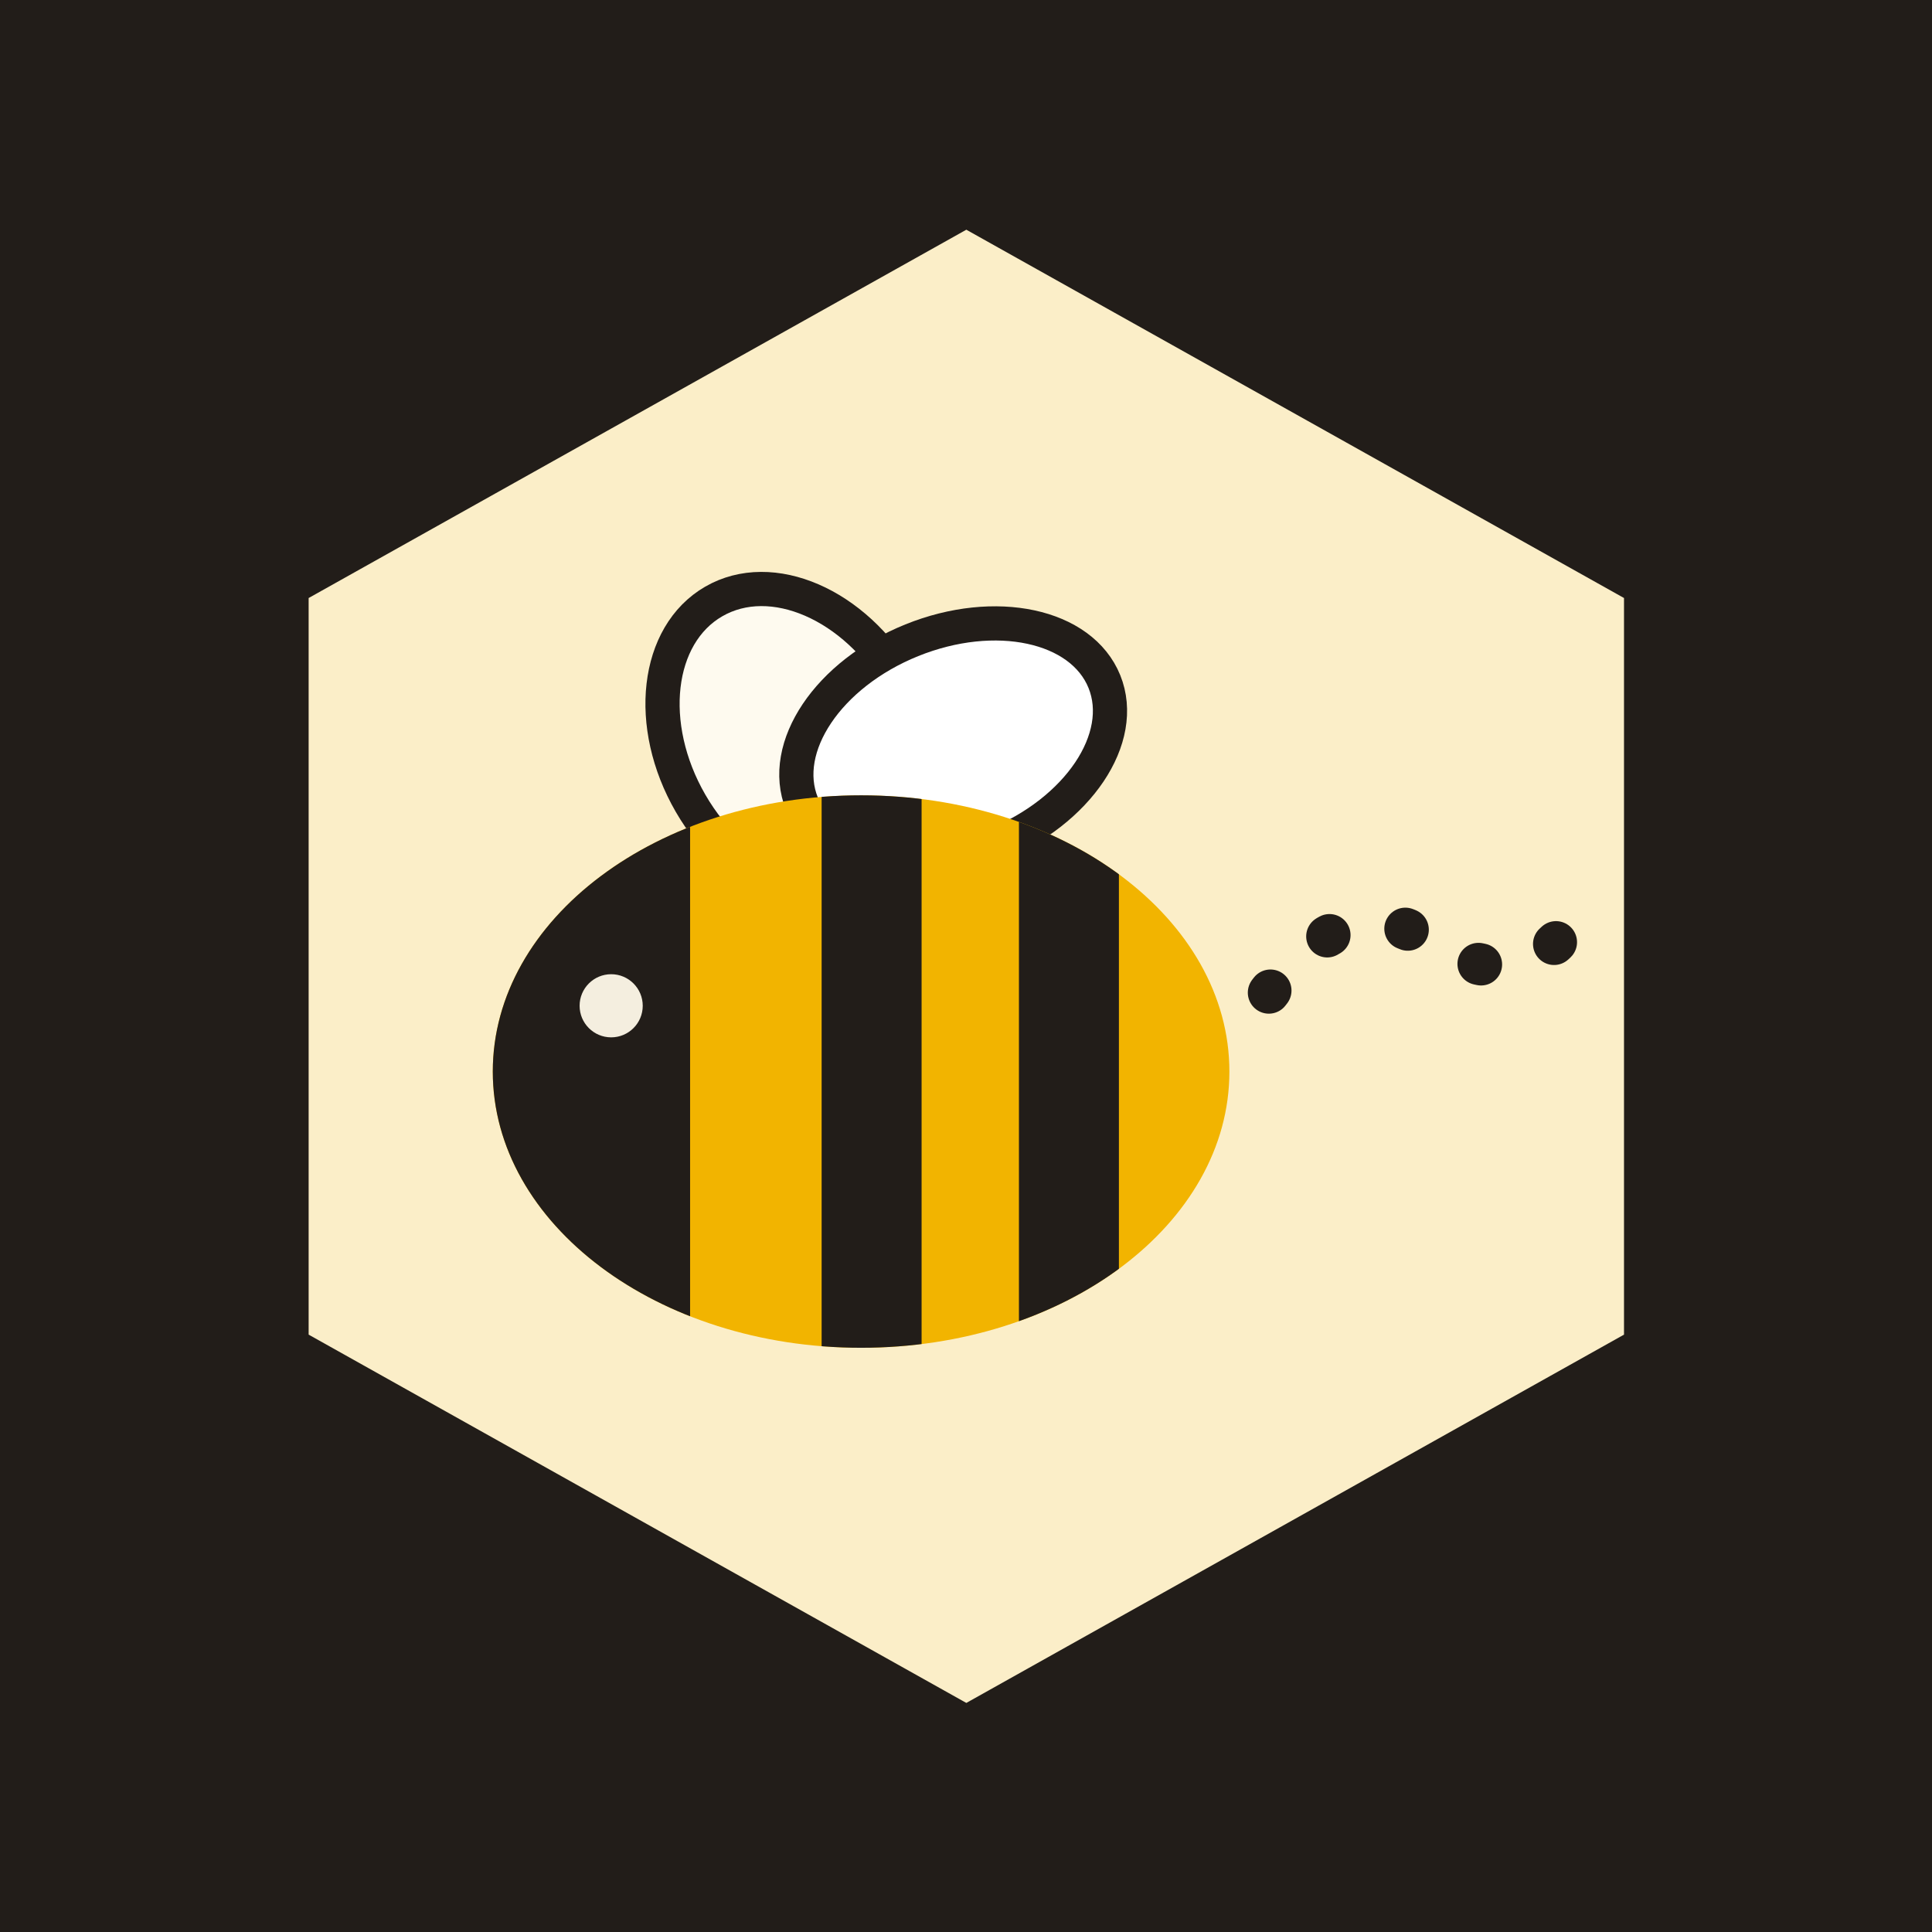
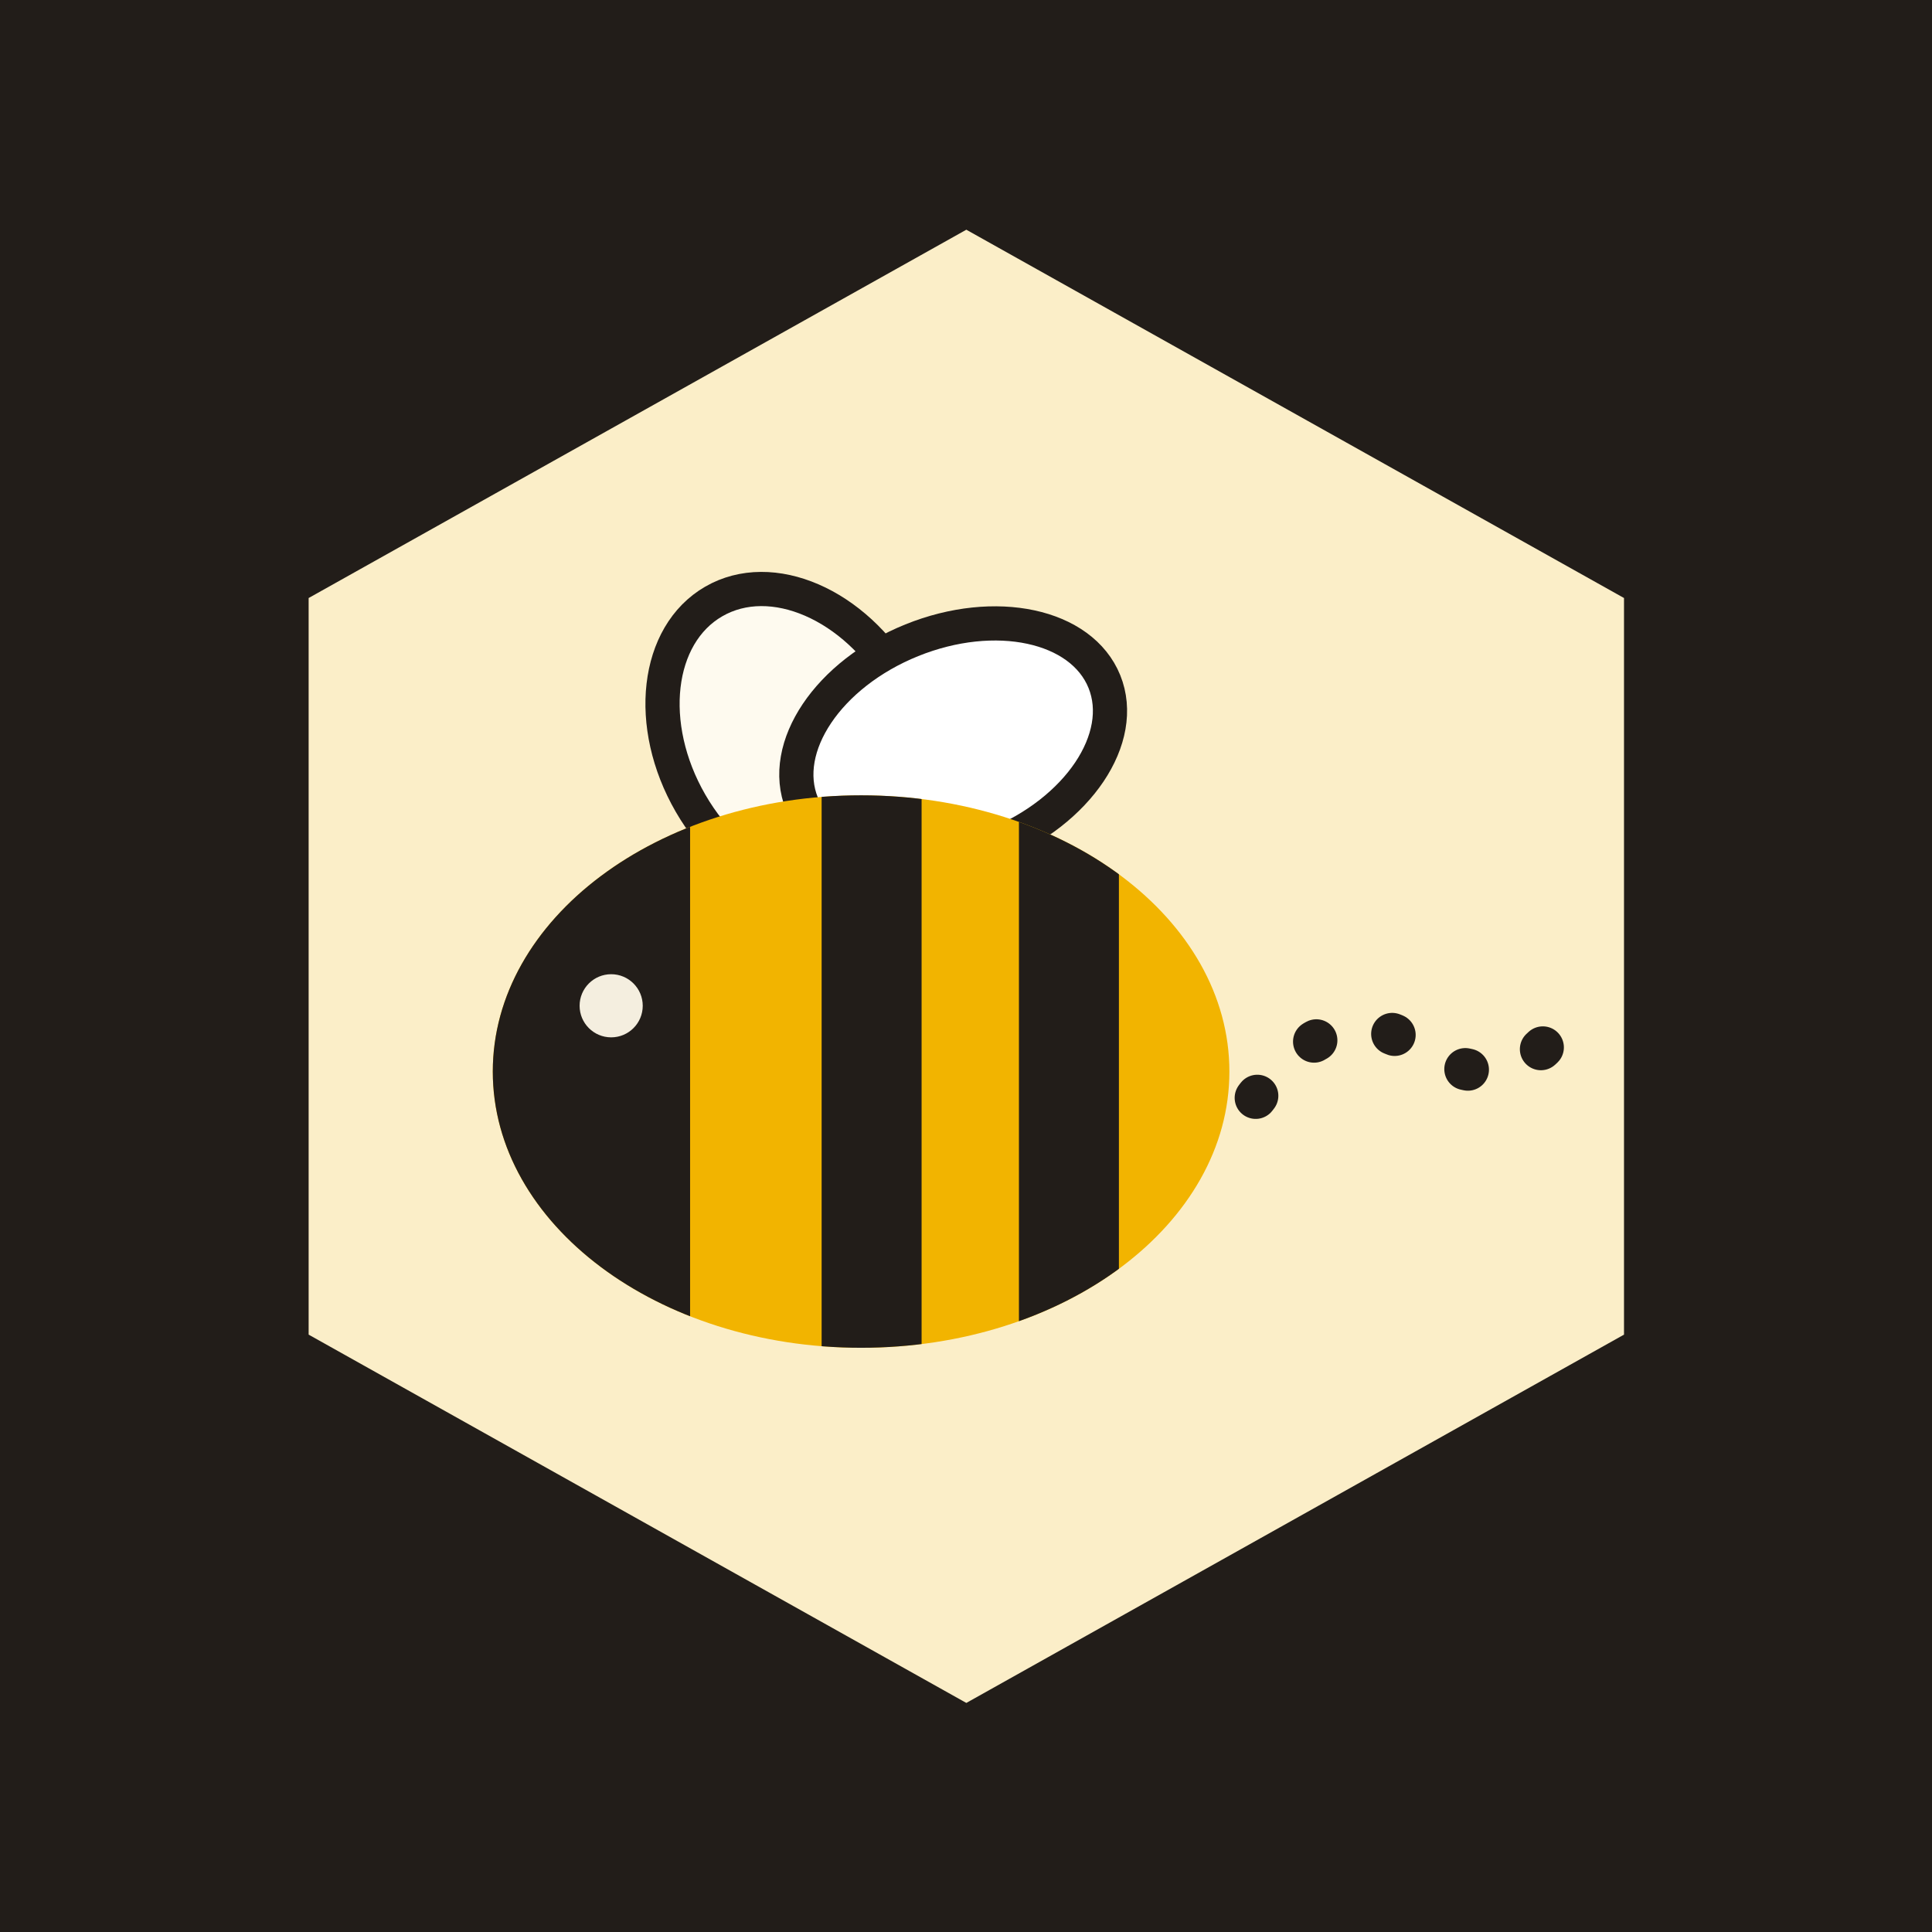
<svg xmlns="http://www.w3.org/2000/svg" viewBox="0 0 60 60">
  <rect width="60" height="60" fill="#221D19" />
  <g transform="translate(5.5 5.5) scale(0.817)">
    <polygon points="30,2 55,16 55,44 30,58 5,44 5,16" fill="#FBEEC8" />
    <clipPath id="bb">
      <ellipse cx="26" cy="34" rx="14" ry="10.5" />
    </clipPath>
-     <path d="M41.5 31 q3 -4 6 -2 t5 0" fill="none" stroke="#221D19" stroke-width="1.6" stroke-linecap="round" stroke-dasharray="0.1 3" />
+     <path d="M41 35 q3 -4 6 -2 t5 0" fill="none" stroke="#221D19" stroke-width="1.6" stroke-linecap="round" stroke-dasharray="0.1 3" />
    <ellipse cx="23.5" cy="21.5" rx="4.6" ry="6.2" transform="rotate(-30 23.5 21.5)" fill="#FFFFFF" fill-opacity=".7" stroke="#221D19" stroke-width="1.3" />
    <ellipse cx="29.5" cy="21.5" rx="6.2" ry="4.2" transform="rotate(-22 29.5 21.5)" fill="#FFFFFF" stroke="#221D19" stroke-width="1.3" />
    <g clip-path="url(#bb)">
      <rect x="10" y="22" width="32" height="24" fill="#F2B400" />
      <rect x="10" y="22" width="9.5" height="24" fill="#221D19" />
      <rect x="24.5" y="22" width="3.8" height="24" fill="#221D19" />
      <rect x="32" y="22" width="3.8" height="24" fill="#221D19" />
    </g>
    <circle cx="16.5" cy="31.5" r="1.2" fill="#F4EEDF" />
  </g>
</svg>
